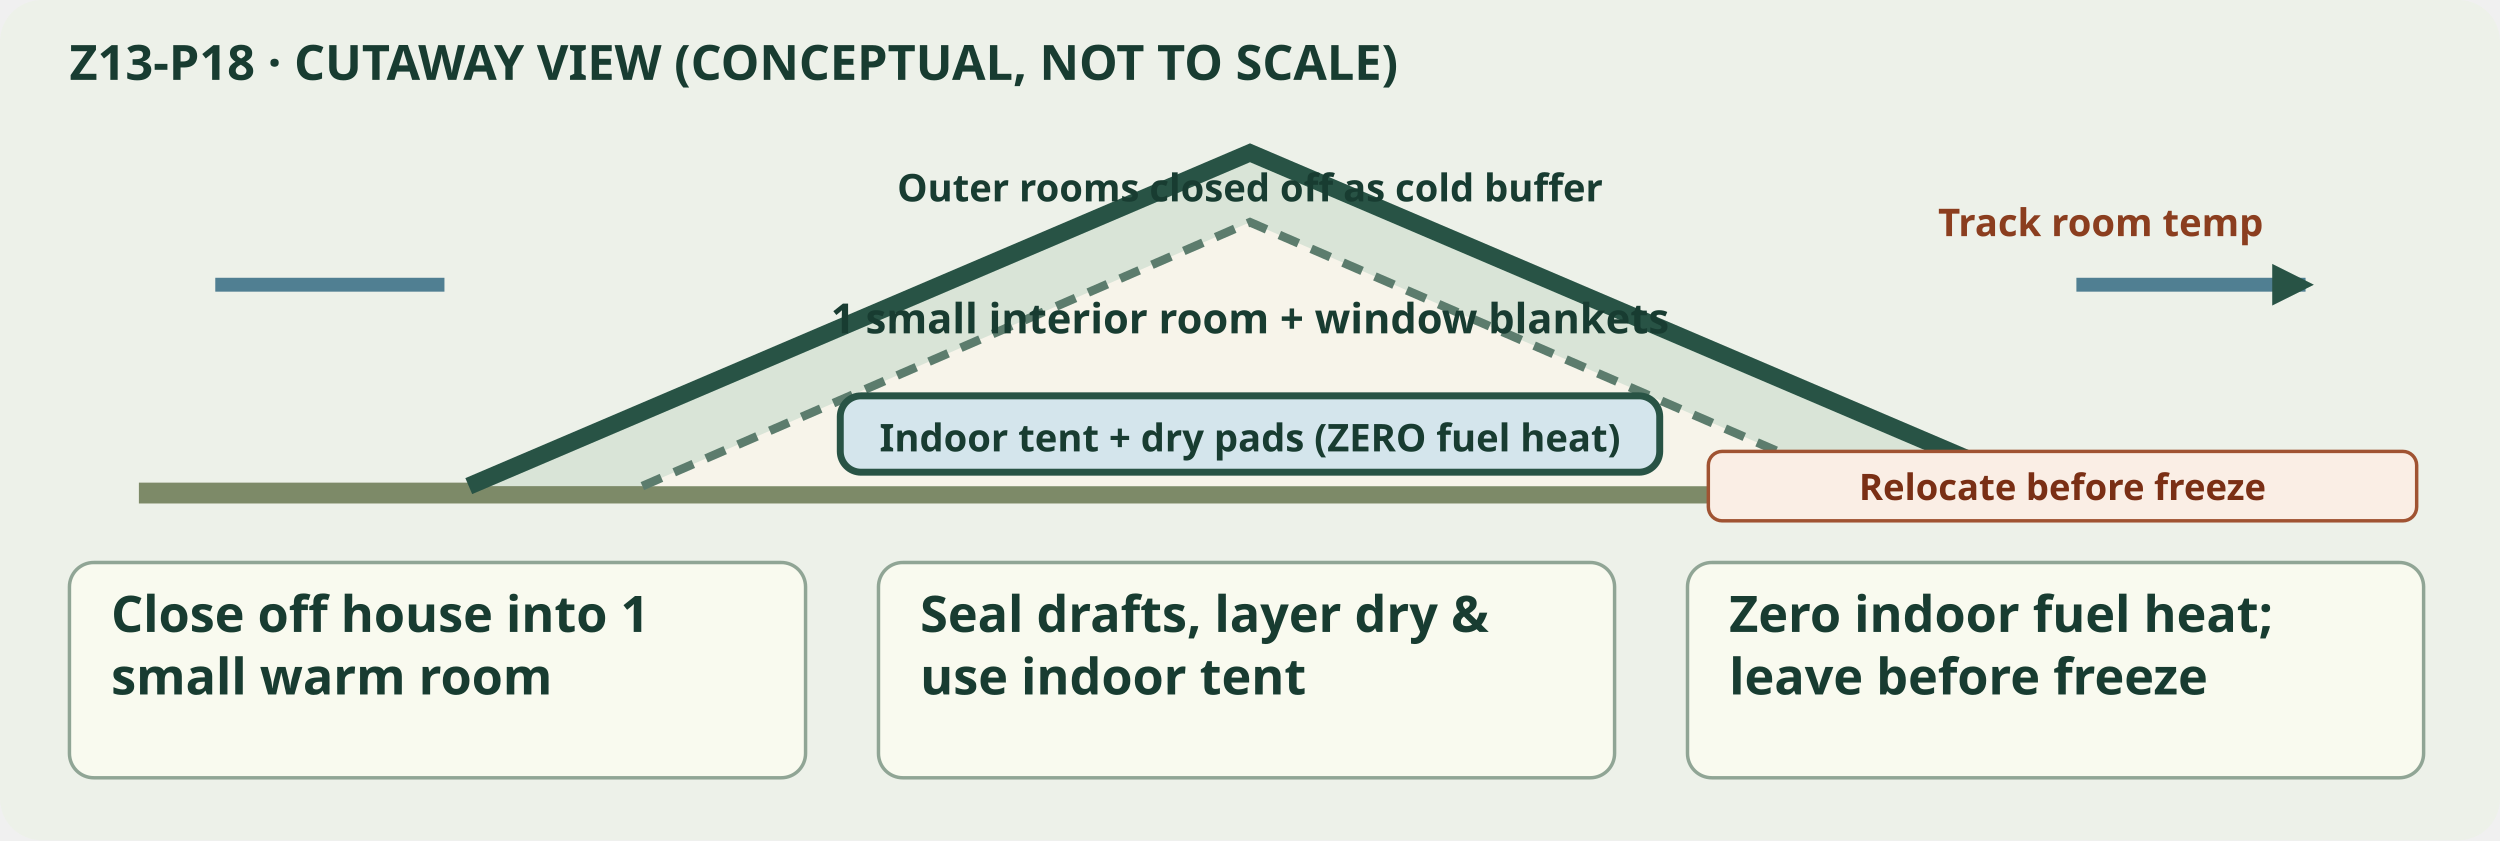
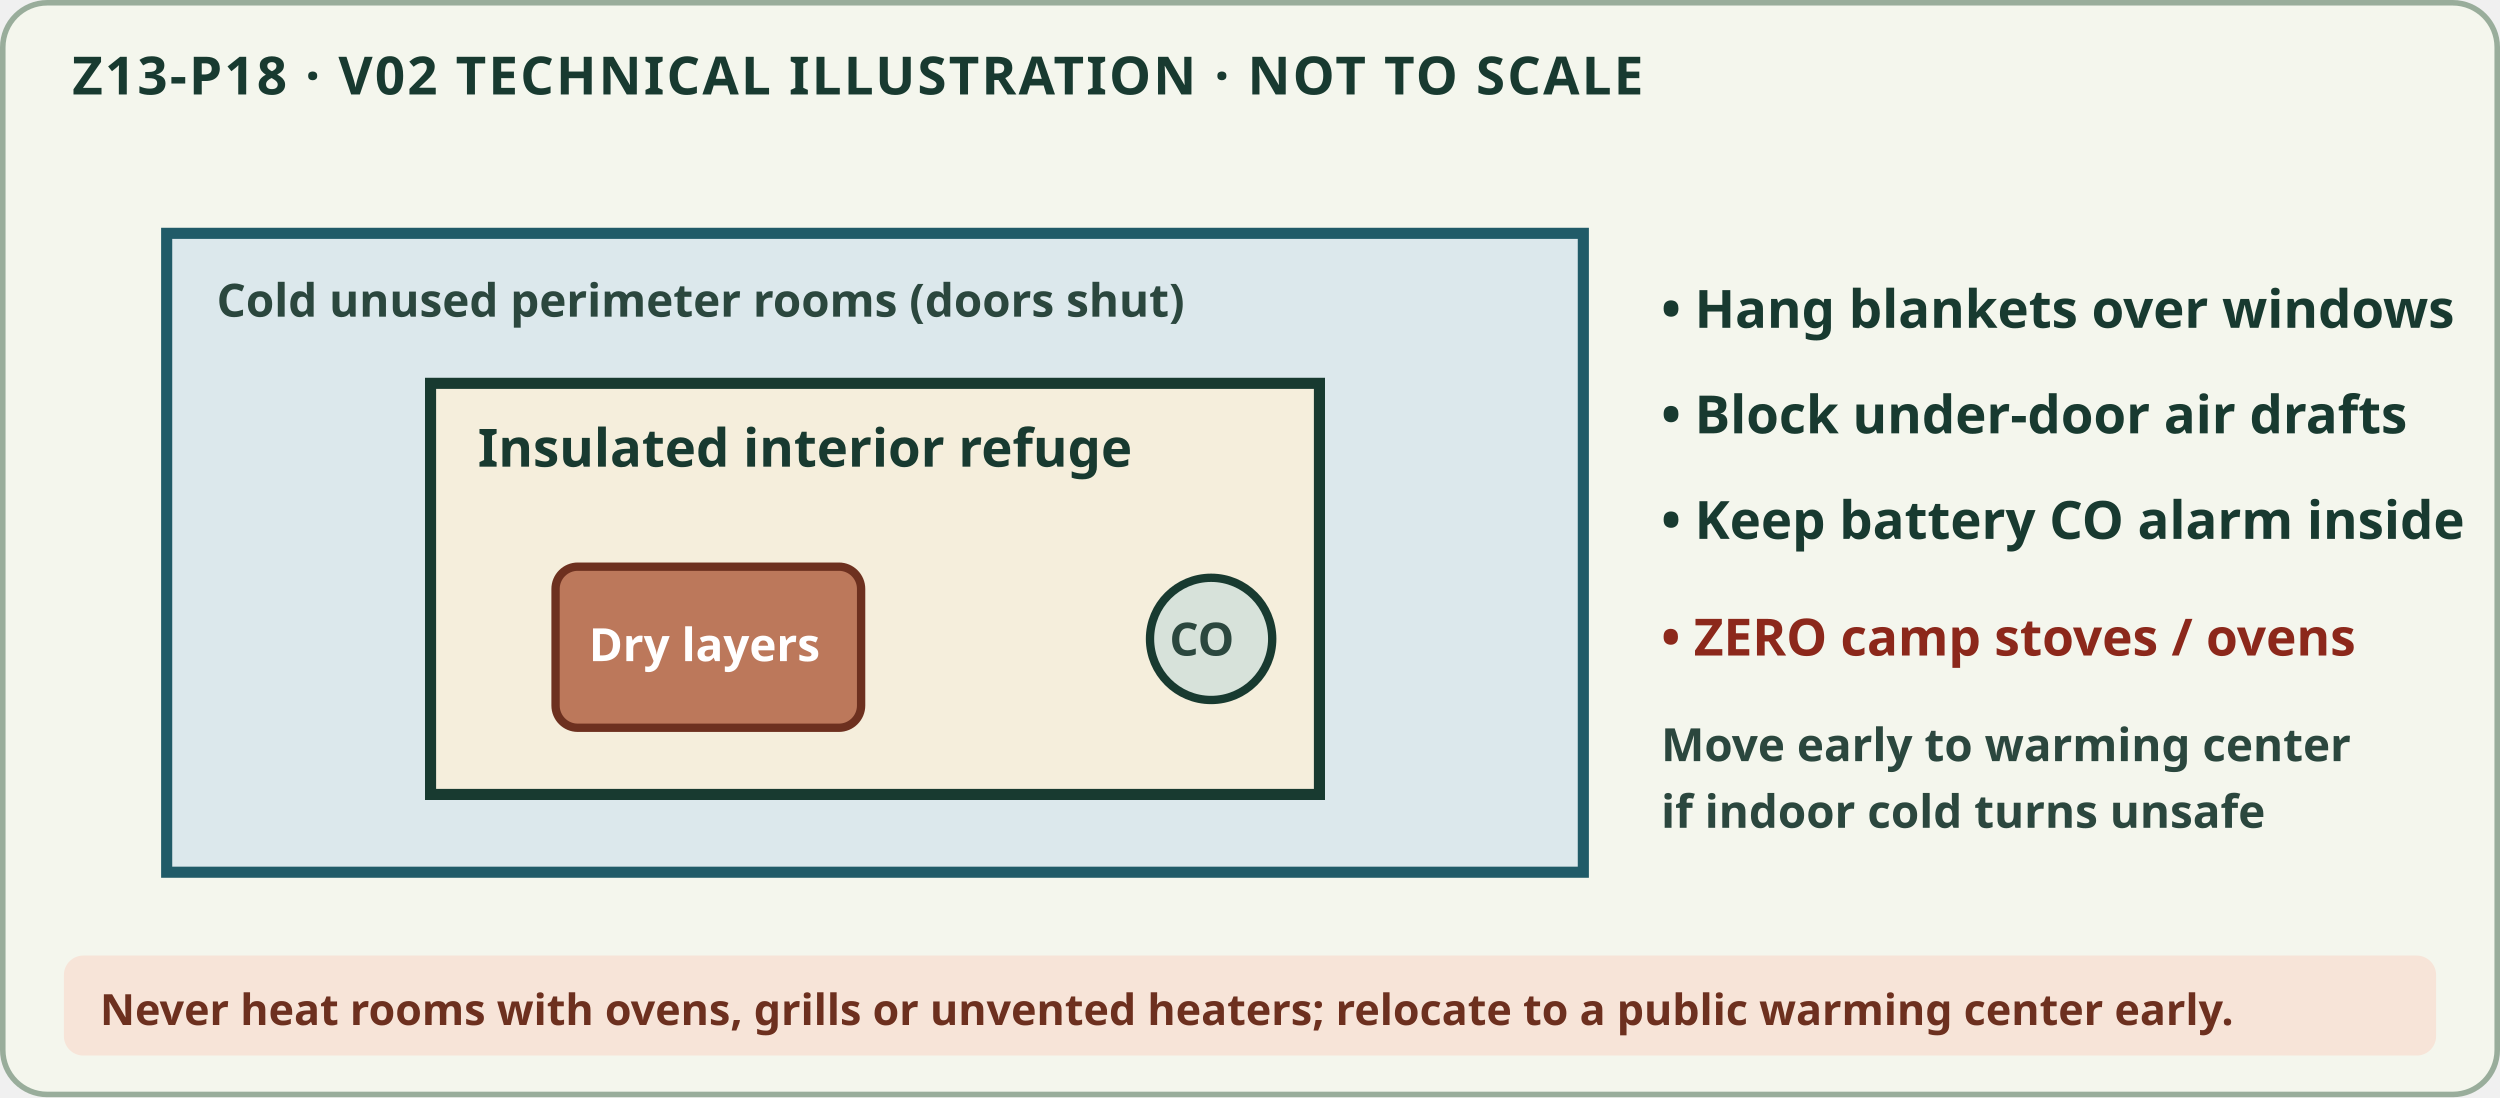
- <svg xmlns="http://www.w3.org/2000/svg" viewBox="0 0 720 242" role="img" aria-labelledby="title desc">
+ <svg xmlns="http://www.w3.org/2000/svg" class="v02-svg" viewBox="0 0 900 395" role="img" aria-labelledby="title desc">
  <defs>
-     <marker id="arrow" viewBox="0 0 10 10" markerWidth="3" markerHeight="3" refX="8" refY="5" orient="auto">
-       <path d="M0 0L10 5 0 10Z" fill="#285345" />
+     <marker id="arr" viewBox="0 0 10 10" refX="8" refY="5" markerWidth="5" markerHeight="5" orient="auto">
+       <path d="M0 0L10 5L0 10Z" fill="#205b68" />
+     </marker>
+     <marker id="arr-r" viewBox="0 0 10 10" refX="8" refY="5" markerWidth="5" markerHeight="5" orient="auto">
+       <path d="M0 0L10 5L0 10Z" fill="#972f22" />
+     </marker>
+     <marker id="arr-g" viewBox="0 0 10 10" refX="8" refY="5" markerWidth="5" markerHeight="5" orient="auto">
+       <path d="M0 0L10 5L0 10Z" fill="#183a30" />
    </marker>
  </defs>
-   <rect width="720" height="242" rx="12" fill="#edf1e9" />
-   <g font-family="system-ui,sans-serif" font-size="14.5" font-weight="650" fill="#183c31">
-     <text x="20" y="23" font-size="14" font-weight="700" fill="#183c31" text-anchor="start">Z13-P18 · CUTAWAY VIEW (CONCEPTUAL, NOT TO SCALE)</text>
-     <g id="cutaway-artwork">
-       <path d="M40 142h640" stroke="#7d8a68" stroke-width="6" />
-       <path d="M135 140L360 44l225 96" fill="#d9e4d7" stroke="#285345" stroke-width="5" />
-       <path d="M185 140L360 64l175 76" fill="#f7f4ea" stroke="#5c7c6d" stroke-width="2.5" stroke-dasharray="6 4" />
-       <rect x="242" y="114" width="236" height="22" rx="6" fill="#d4e5ec" stroke="#285345" stroke-width="2" />
-       <path d="M62 82h66m470 0h66" stroke="#507f92" stroke-width="4" marker-end="url(#arrow)" />
-       <text x="360" y="58" font-size="11" font-weight="650" fill="#183c31" text-anchor="middle">Outer rooms closed off as cold buffer</text>
-       <text x="360" y="96" font-size="12" font-weight="650" fill="#183c31" text-anchor="middle">1 small interior room + window blankets</text>
-       <text x="360" y="130" font-size="11" font-weight="650" fill="#183c31" text-anchor="middle">Indoor tent + dry pads (ZERO fuel heat)</text>
-       <text x="605" y="68" font-size="11" font-weight="650" fill="#8b3e1f" text-anchor="middle">Track room temp</text>
-       <rect x="492" y="130" width="204" height="20" rx="4" fill="#faeee5" stroke="#a05332" />
-       <text x="594" y="144" font-size="10.5" font-weight="650" fill="#7a2f15" text-anchor="middle">Relocate before freeze</text>
-     </g>
-     <g id="stage-panels">
-       <rect x="20" y="162" width="212" height="62" rx="7" fill="#f9faef" stroke="#90a595" />
-       <text x="32" y="182" font-size="14.5" font-weight="650" fill="#183c31" text-anchor="start">Close off house into 1</text>
-       <text x="32" y="200" font-size="14.5" font-weight="650" fill="#183c31" text-anchor="start">small warm room</text>
-       <rect x="253" y="162" width="212" height="62" rx="7" fill="#f9faef" stroke="#90a595" />
-       <text x="265" y="182" font-size="14.5" font-weight="650" fill="#183c31" text-anchor="start">Seal drafts, layer dry &amp;</text>
-       <text x="265" y="200" font-size="14.5" font-weight="650" fill="#183c31" text-anchor="start">use indoor tent</text>
-       <rect x="486" y="162" width="212" height="62" rx="7" fill="#f9faef" stroke="#90a595" />
-       <text x="498" y="182" font-size="14.5" font-weight="650" fill="#183c31" text-anchor="start">Zero indoor fuel heat;</text>
-       <text x="498" y="200" font-size="14.5" font-weight="650" fill="#183c31" text-anchor="start">leave before freeze</text>
-     </g>
+   <style>.v02-svg text{font-family:system-ui,sans-serif;font-size:19px;font-weight:650;fill:#183a30}.v02-svg .sm{font-size:16.5px;font-weight:600;fill:#2b473e}.v02-svg .warn{font-size:18.5px;font-weight:700;fill:#8c281b}.v02-svg .heading{font-size:19px;letter-spacing:0.8px;font-weight:750;fill:#183a30}.v02-svg .guard{font-size:15.5px;font-weight:650;fill:#6d301f}.v02-svg .leader{fill:none;stroke:#365c50;stroke-width:2.5}.v02-svg .flow{fill:none;stroke:#205b68;stroke-width:4;marker-end:url(#arr)}.v02-svg .rflow{fill:none;stroke:#972f22;stroke-width:4;marker-end:url(#arr-r)}.v02-svg .gflow{fill:none;stroke:#183a30;stroke-width:3.5;marker-end:url(#arr-g)}.v02-svg .dash{fill:none;stroke:#365c50;stroke-width:2.5;stroke-dasharray:10 7}</style>
+   <rect x="1" y="1" width="898" height="393" rx="16" fill="#f4f6ed" stroke="#99ad9b" stroke-width="2" />
+   <text class="heading" x="26" y="34">Z13-P18 · V02 TECHNICAL ILLUSTRATION · NOT TO SCALE</text>
+   <g id="v02-artwork">
+     <rect x="60" y="84" width="510" height="230" fill="#dce8ec" stroke="#205b68" stroke-width="4" />
+     <text class="sm" x="78" y="114">Cold unused perimeter rooms (doors shut)</text>
+     <rect x="155" y="138" width="320" height="148" fill="#f5eedc" stroke="#183a30" stroke-width="4" />
+     <text x="172" y="168">Insulated interior refuge</text>
+     <rect x="200" y="204" width="110" height="58" rx="8" fill="#bc785b" stroke="#6d301f" stroke-width="3" />
+     <text class="sm" x="212" y="238" style="fill:#fff">Dry layers</text>
+     <circle cx="436" cy="230" r="22" fill="#d7e2da" stroke="#183a30" stroke-width="3" />
+     <text class="sm" x="421" y="236">CO</text>
+     <text x="598" y="118">• Hang blankets over windows</text>
+     <text x="598" y="156">• Block under-door air drafts</text>
+     <text x="598" y="194">• Keep battery CO alarm inside</text>
+     <text class="warn" x="598" y="236">• ZERO camp stoves / ovens</text>
+     <text class="sm" x="598" y="274">Move early to warming center</text>
+     <text class="sm" x="598" y="298">if indoor cold turns unsafe</text>
  </g>
+   <rect x="23" y="344" width="854" height="36" rx="7" fill="#f7e4d8" />
+   <text class="guard" x="36" y="369">Never heat rooms with ovens, grills or unvented heaters; relocate to a public warming center early.</text>
</svg>
